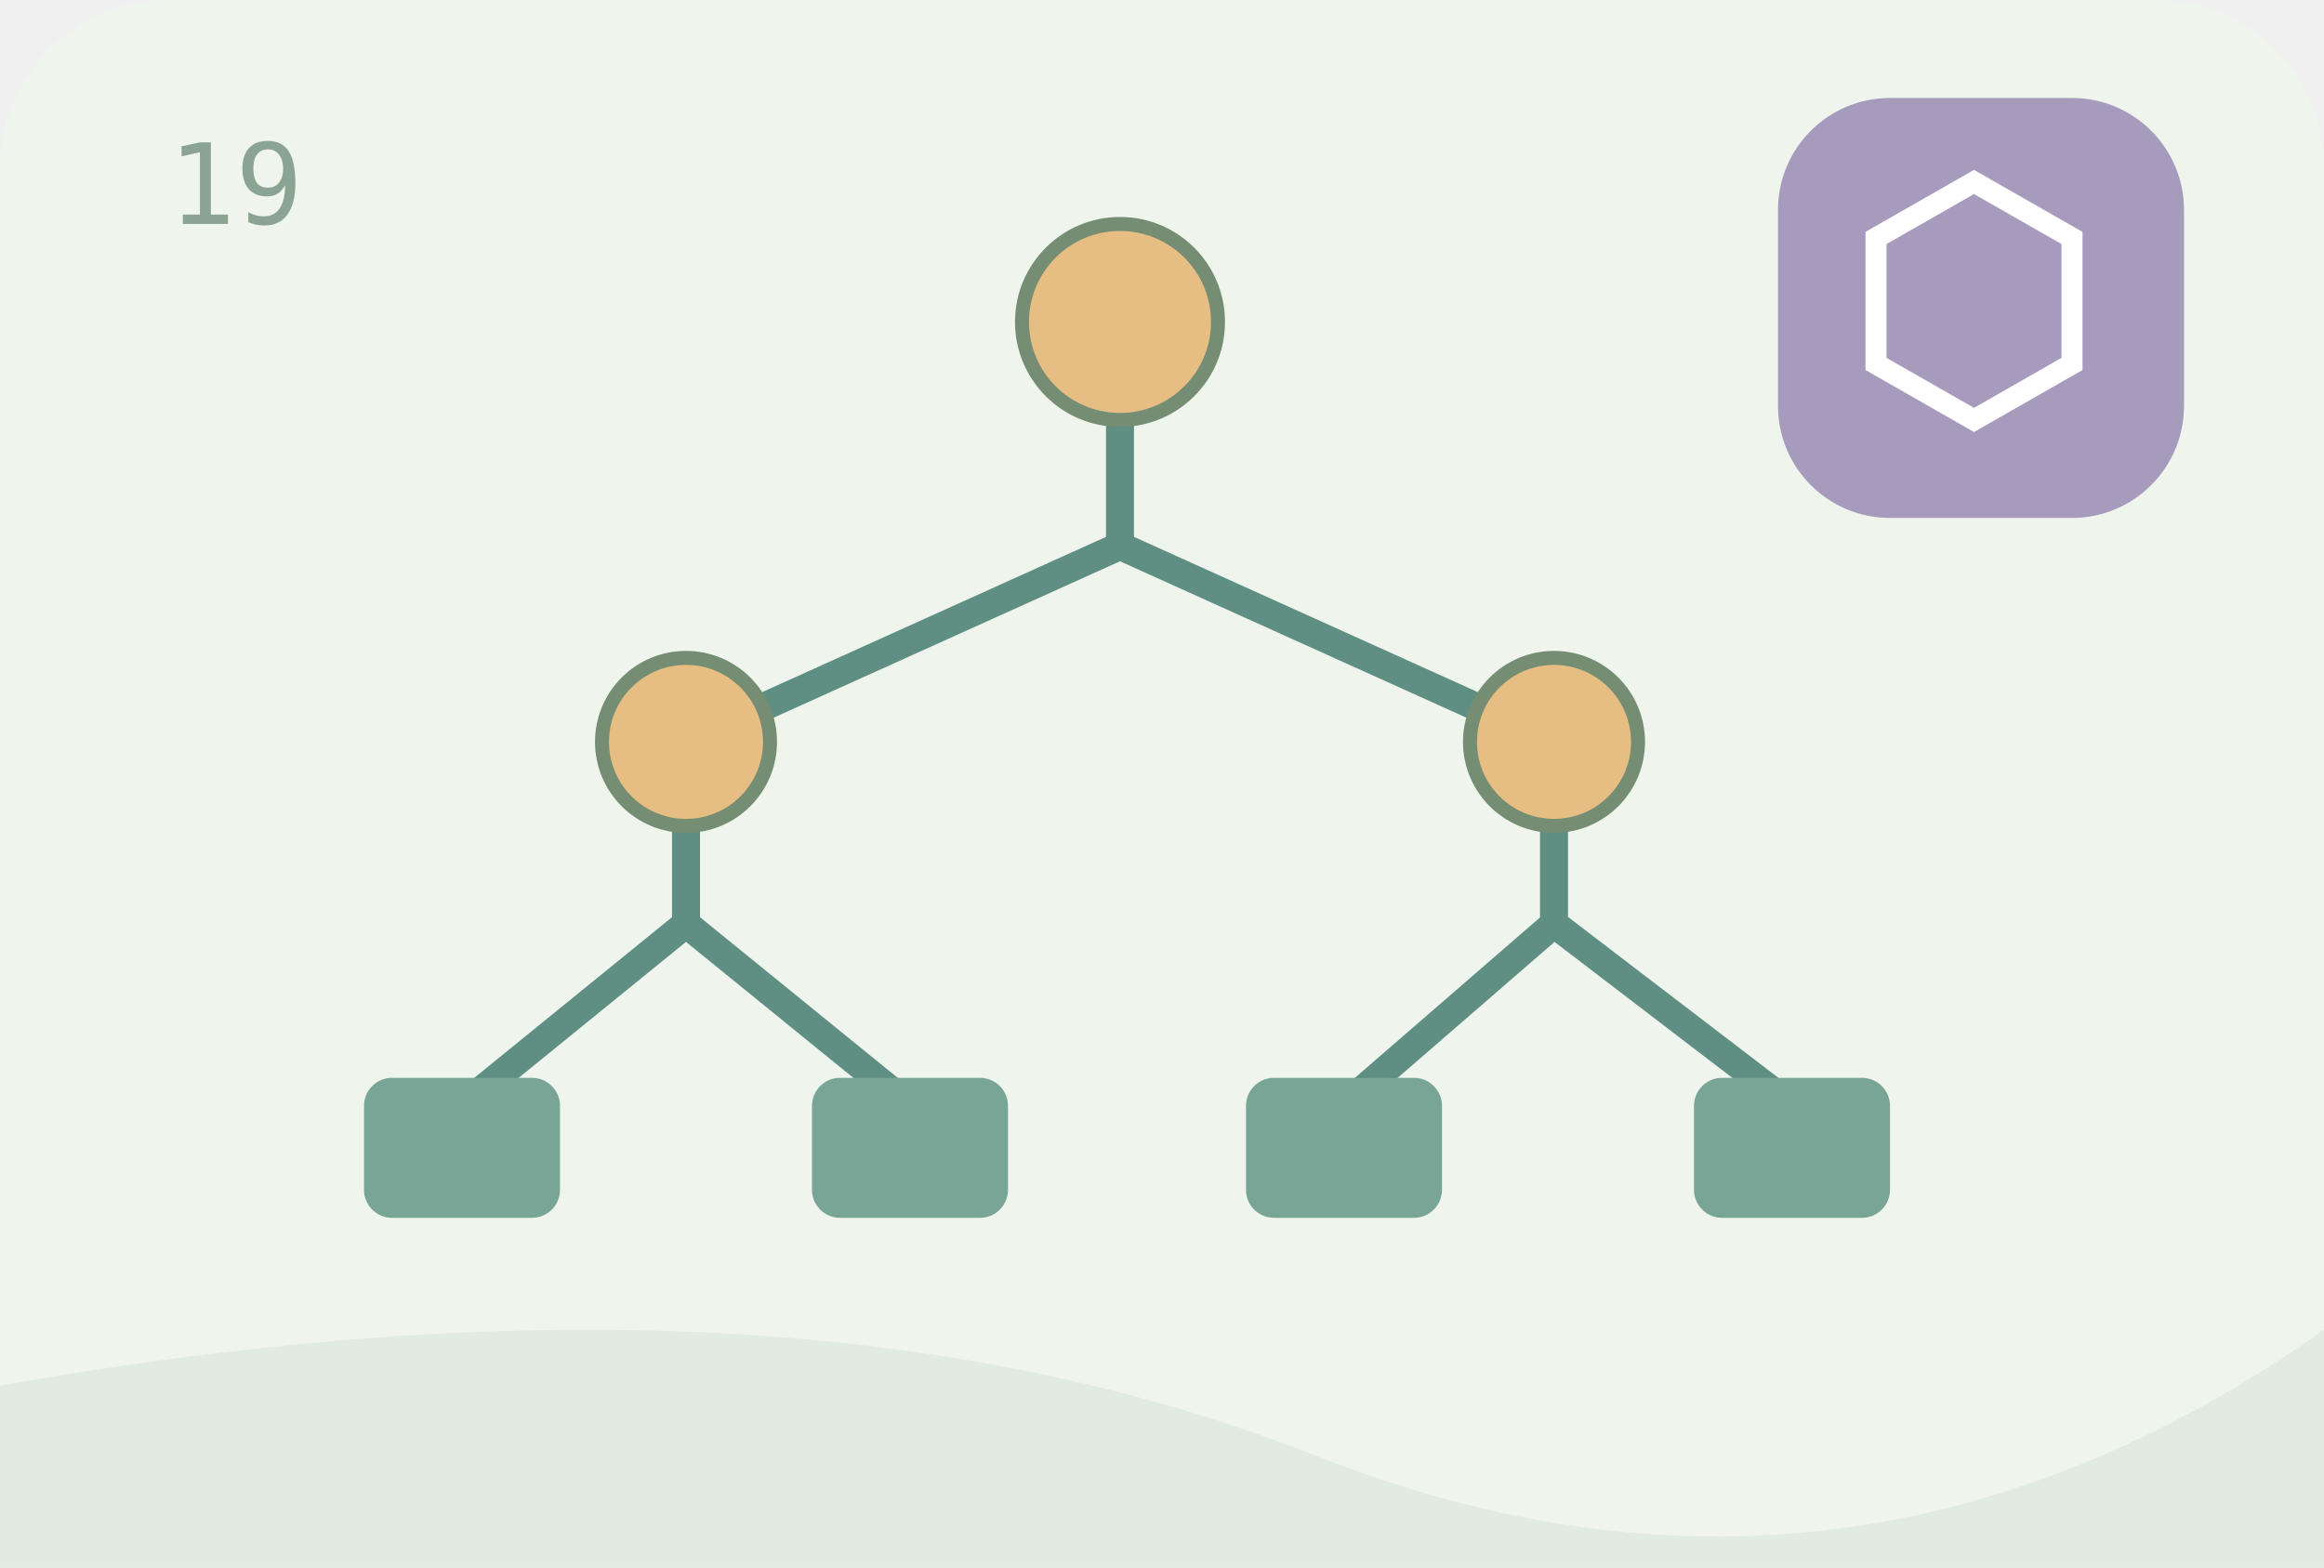
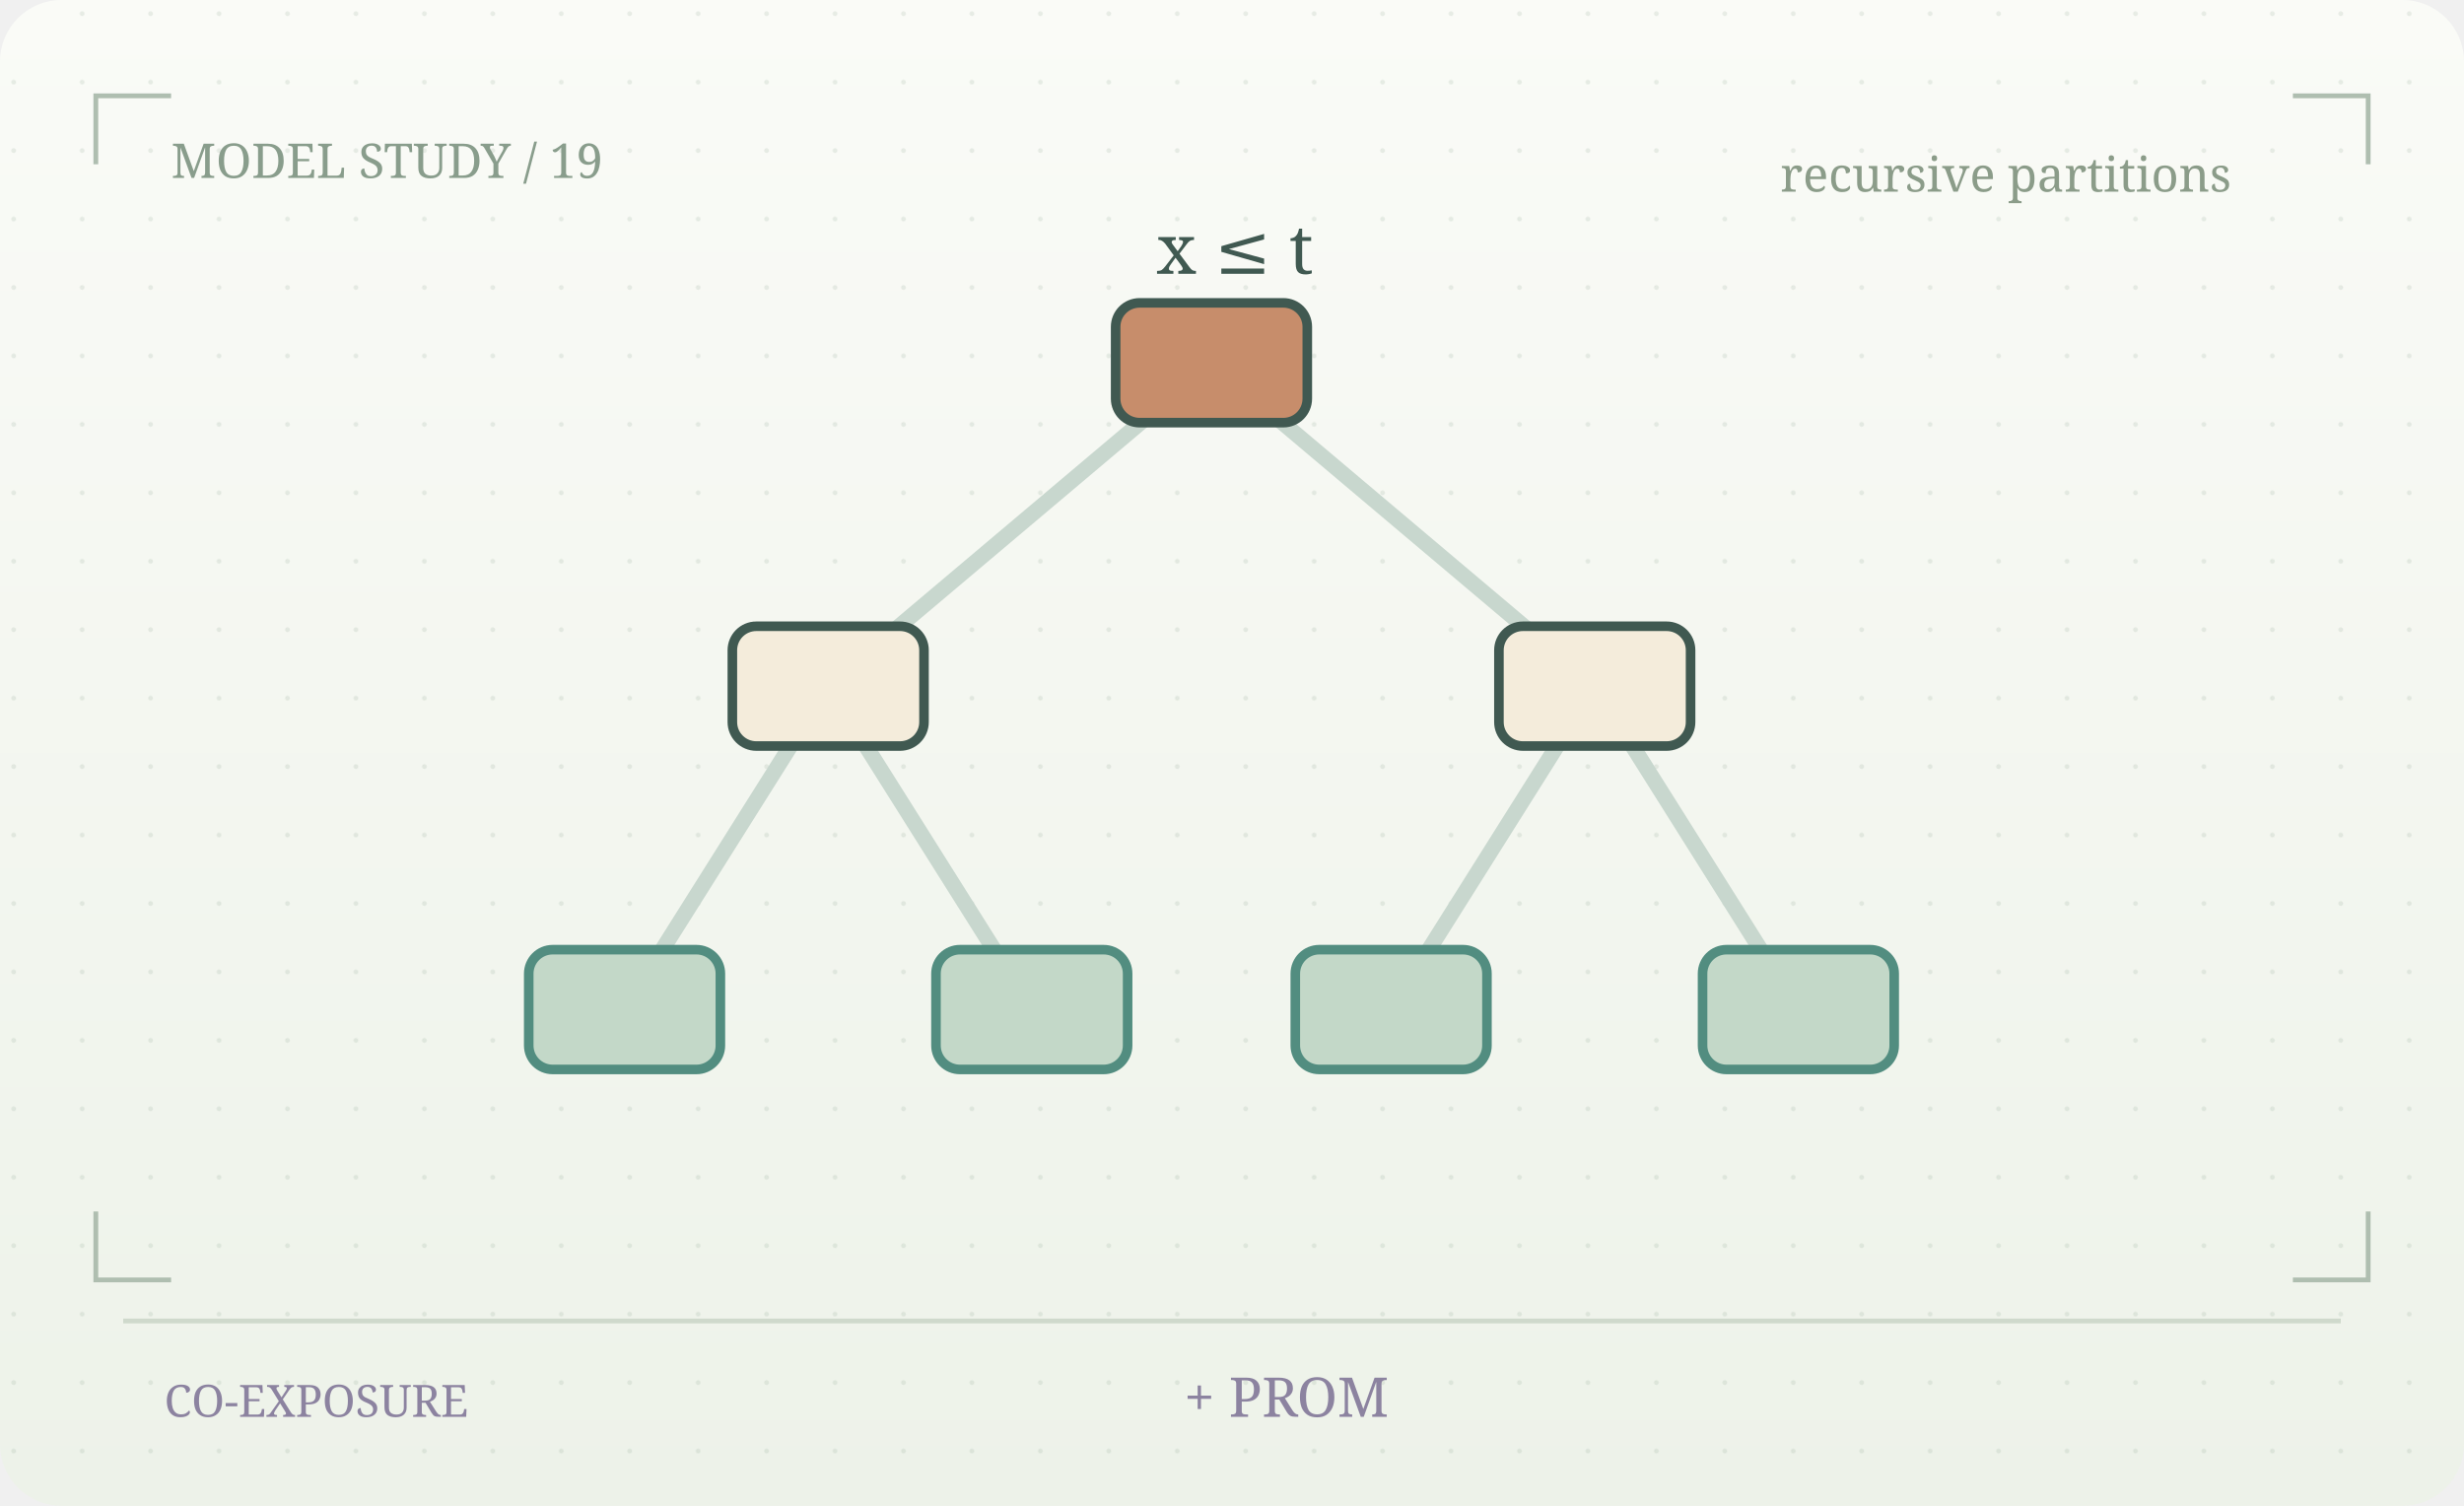
- <svg xmlns="http://www.w3.org/2000/svg" viewBox="0 0 166 112">
-   <rect width="166" height="112" rx="12" fill="#eff4ec" />
-   <path d="M0 99Q56 89 94 104T166 95V112H0Z" fill="#e1ebdf" />
-   <path d="M80 22V39M80 39L49 53M80 39l31 14M49 53v13M111 53v13M49 66L33 79M49 66l16 13M111 66L96 79M111 66l17 13" stroke="#5e8f82" stroke-width="2" fill="none" />
-   <g fill="#e6be83" stroke="#748d73">
-     <circle cx="80" cy="23" r="7" />
-     <circle cx="49" cy="53" r="6" />
-     <circle cx="111" cy="53" r="6" />
+ <svg xmlns="http://www.w3.org/2000/svg" viewBox="0 0 360 220">
+   <defs>
+     <linearGradient id="paper" x2="0" y2="1">
+       <stop stop-color="#fafbf7" />
+       <stop offset="1" stop-color="#edf2e9" />
+     </linearGradient>
+     <pattern id="dots" width="10" height="10" patternUnits="userSpaceOnUse">
+       <circle cx="2" cy="2" r=".35" fill="#77917d" opacity=".15" />
+     </pattern>
+   </defs>
+   <rect width="360" height="220" rx="9" fill="url(#paper)" />
+   <rect width="360" height="220" rx="9" fill="url(#dots)" />
+   <path d="M14 24V14H25M335 14H346V24M14 177V187H25M335 187H346V177" fill="none" stroke="#afbeb0" stroke-width=".7" />
+   <text x="25" y="26" fill="#899d8c" font-family="Georgia,serif" font-size="7">MODEL STUDY / 19</text>
+   <g transform="translate(177 53) scale(1.75)">
+     <path d="M0 0L-32 27" fill="none" stroke="#c8d7ce" stroke-width="1.3" />
+     <path d="M0 0L32 27" fill="none" stroke="#c8d7ce" stroke-width="1.3" />
+     <path d="M-32 27L-49 54" fill="none" stroke="#c8d7ce" stroke-width="1.3" />
+     <path d="M-32 27L-15 54" fill="none" stroke="#c8d7ce" stroke-width="1.3" />
+     <path d="M32 27L15 54" fill="none" stroke="#c8d7ce" stroke-width="1.3" />
+     <path d="M32 27L49 54" fill="none" stroke="#c8d7ce" stroke-width="1.3" />
+     <rect x="-8" y="-5" width="16" height="10" rx="2" fill="#c78d6b" stroke="#405951" stroke-width=".8" />
+     <rect x="-40" y="22" width="16" height="10" rx="2" fill="#f4ecdb" stroke="#405951" stroke-width=".8" />
+     <rect x="24" y="22" width="16" height="10" rx="2" fill="#f4ecdb" stroke="#405951" stroke-width=".8" />
+     <rect x="-57" y="49" width="16" height="10" rx="2" fill="#c3d8c8" stroke="#528d80" stroke-width=".8" />
+     <rect x="-23" y="49" width="16" height="10" rx="2" fill="#c3d8c8" stroke="#528d80" stroke-width=".8" />
+     <rect x="7" y="49" width="16" height="10" rx="2" fill="#c3d8c8" stroke="#528d80" stroke-width=".8" />
+     <rect x="41" y="49" width="16" height="10" rx="2" fill="#c3d8c8" stroke="#528d80" stroke-width=".8" />
  </g>
-   <g fill="#79a597">
-     <rect x="26" y="77" width="14" height="10" rx="2" />
-     <rect x="58" y="77" width="14" height="10" rx="2" />
-     <rect x="89" y="77" width="14" height="10" rx="2" />
-     <rect x="121" y="77" width="14" height="10" rx="2" />
-   </g>
-   <rect x="127" y="7" width="29" height="30" rx="8" fill="#a69abd" />
-   <path d="M134 17l7-4 7 4v9l-7 4-7-4Z" fill="none" stroke="white" stroke-width="1.5" />
-   <text x="12" y="16" fill="#8ba492" font-family="monospace" font-size="8">19</text>
+   <text x="169" y="40" fill="#405951" font-family="Georgia,serif" font-size="10">x ≤ t</text>
+   <path d="M18 193H342" stroke="#cfd9cc" stroke-width=".7" />
+   <text x="24" y="207" fill="#8c83a0" font-family="Georgia,serif" font-size="6.5">CO-EXPOSURE</text>
+   <text x="173" y="207" fill="#8c83a0" font-family="Georgia,serif" font-size="8">+ PROM</text>
+   <text x="326" y="28" fill="#8b9c89" text-anchor="end" font-family="Georgia" font-size="7">recursive partitions</text>
</svg>
